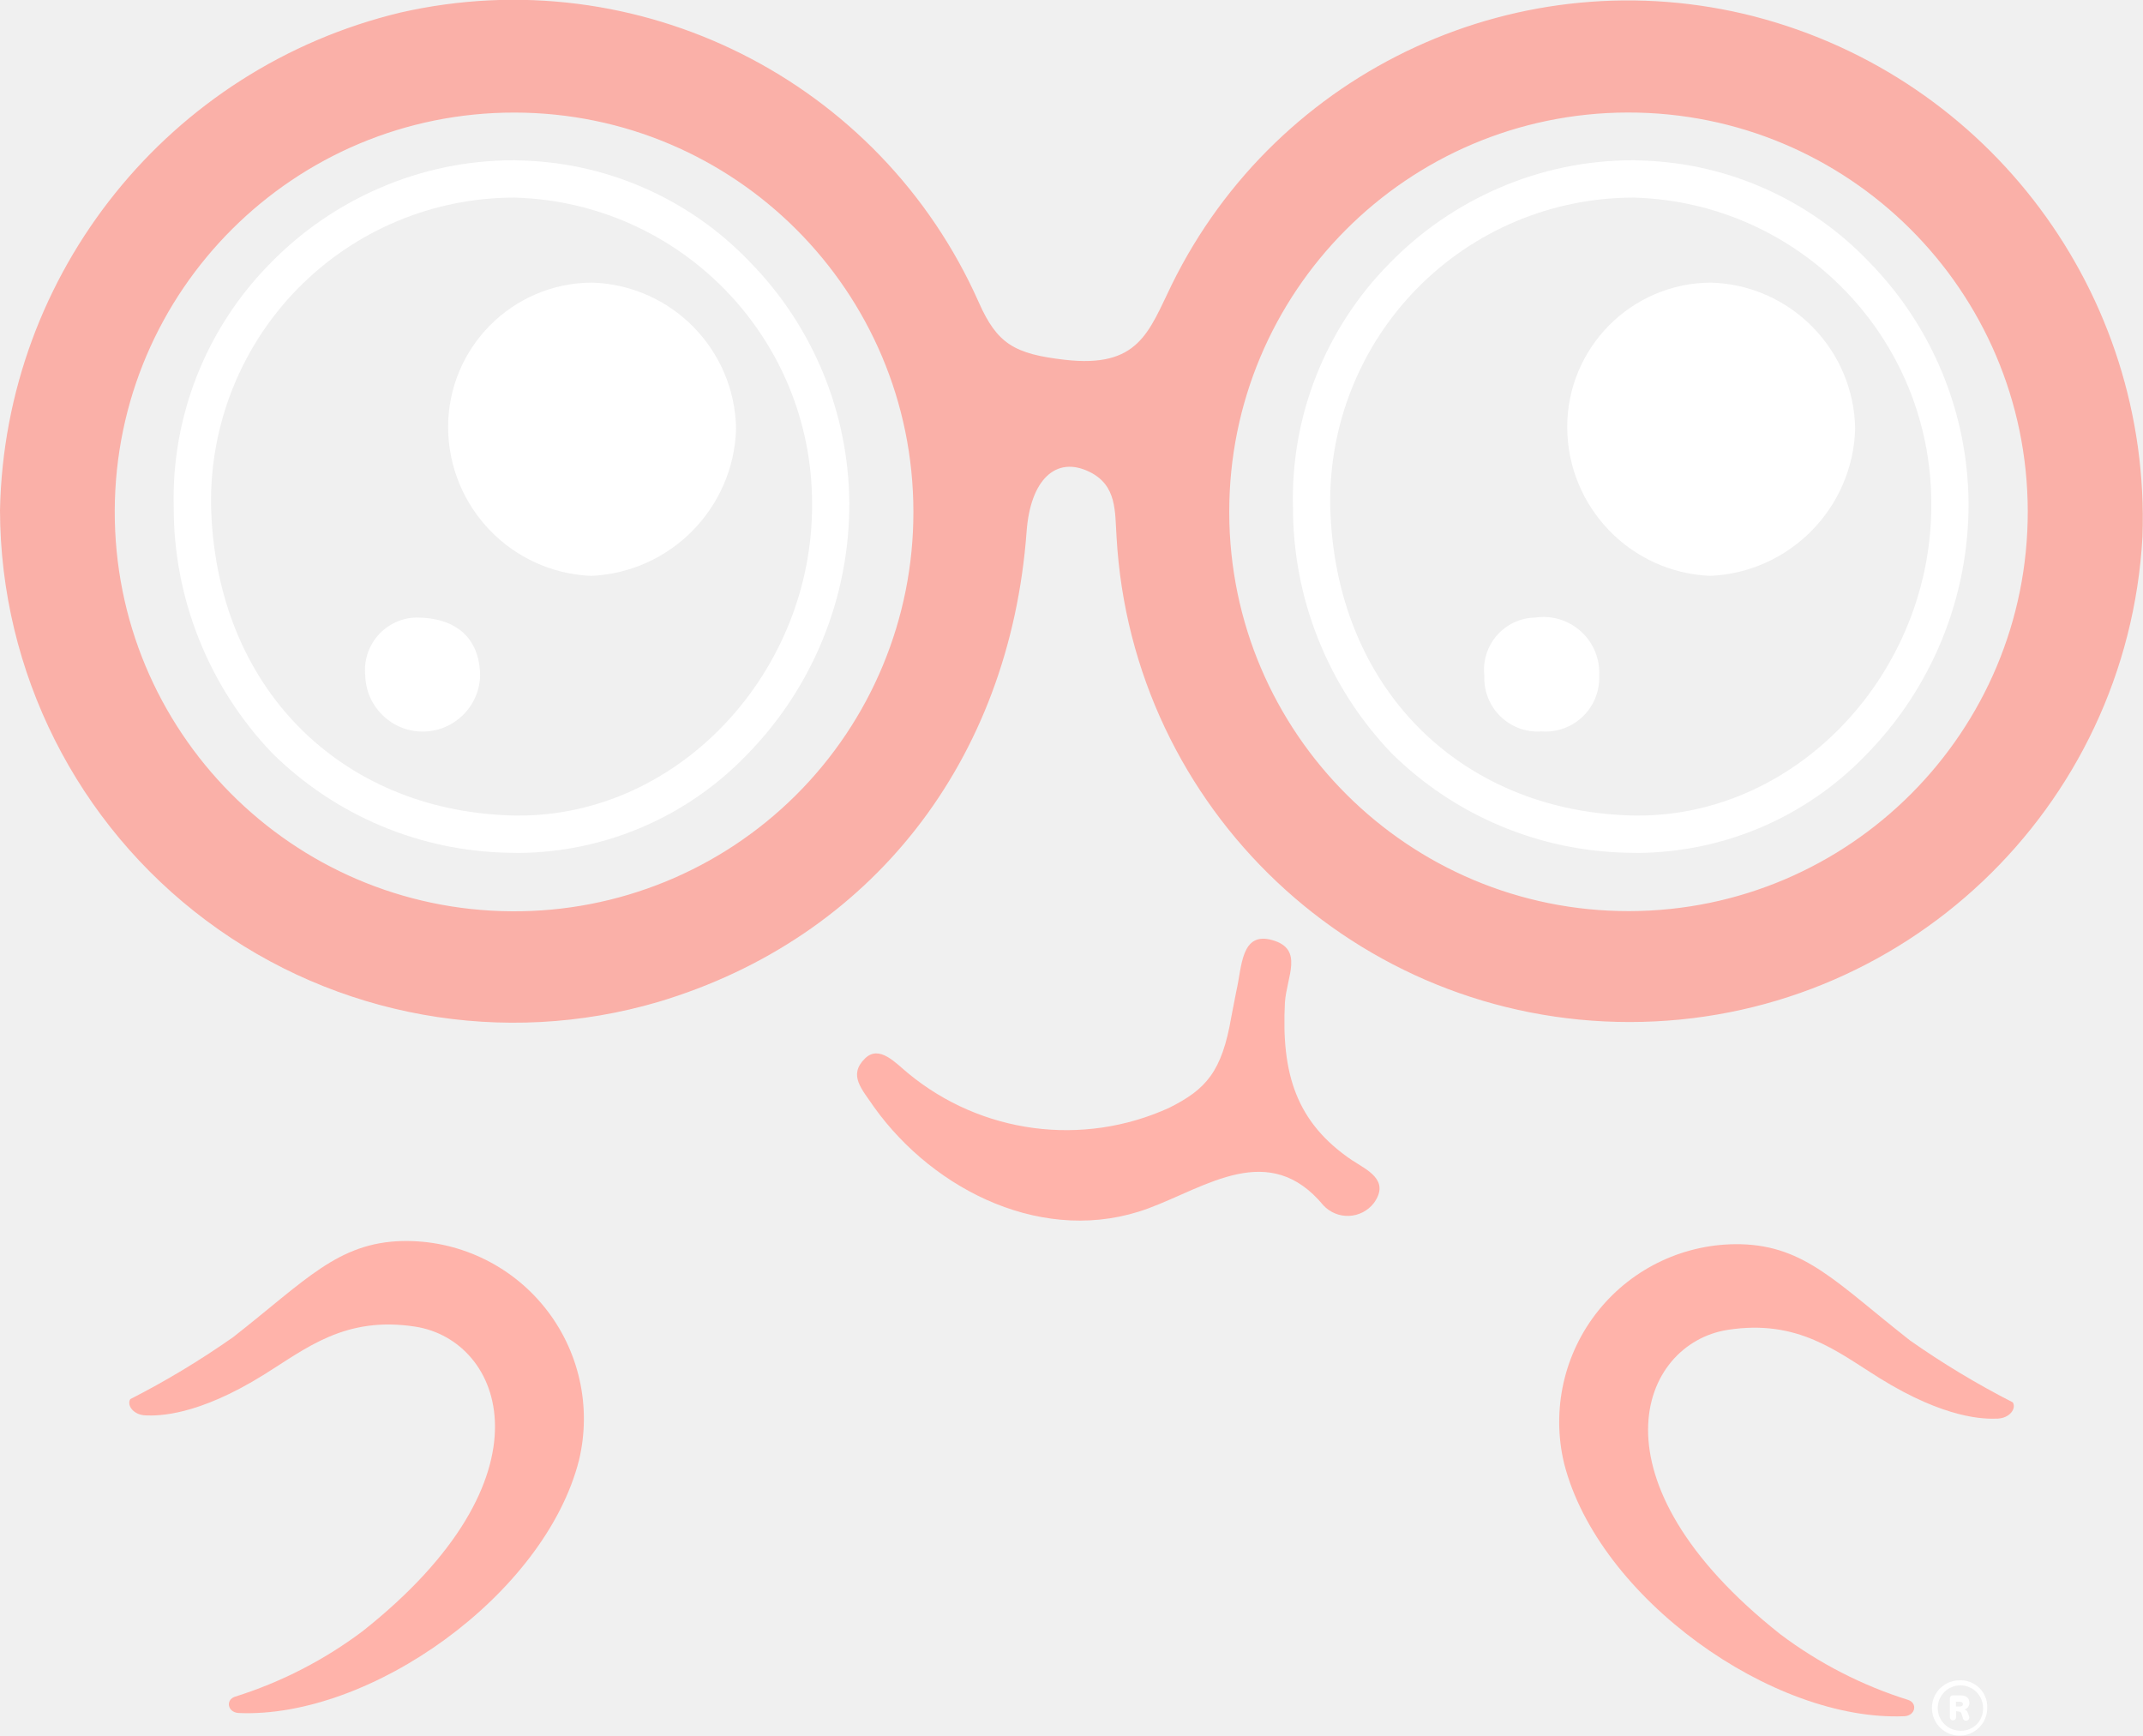
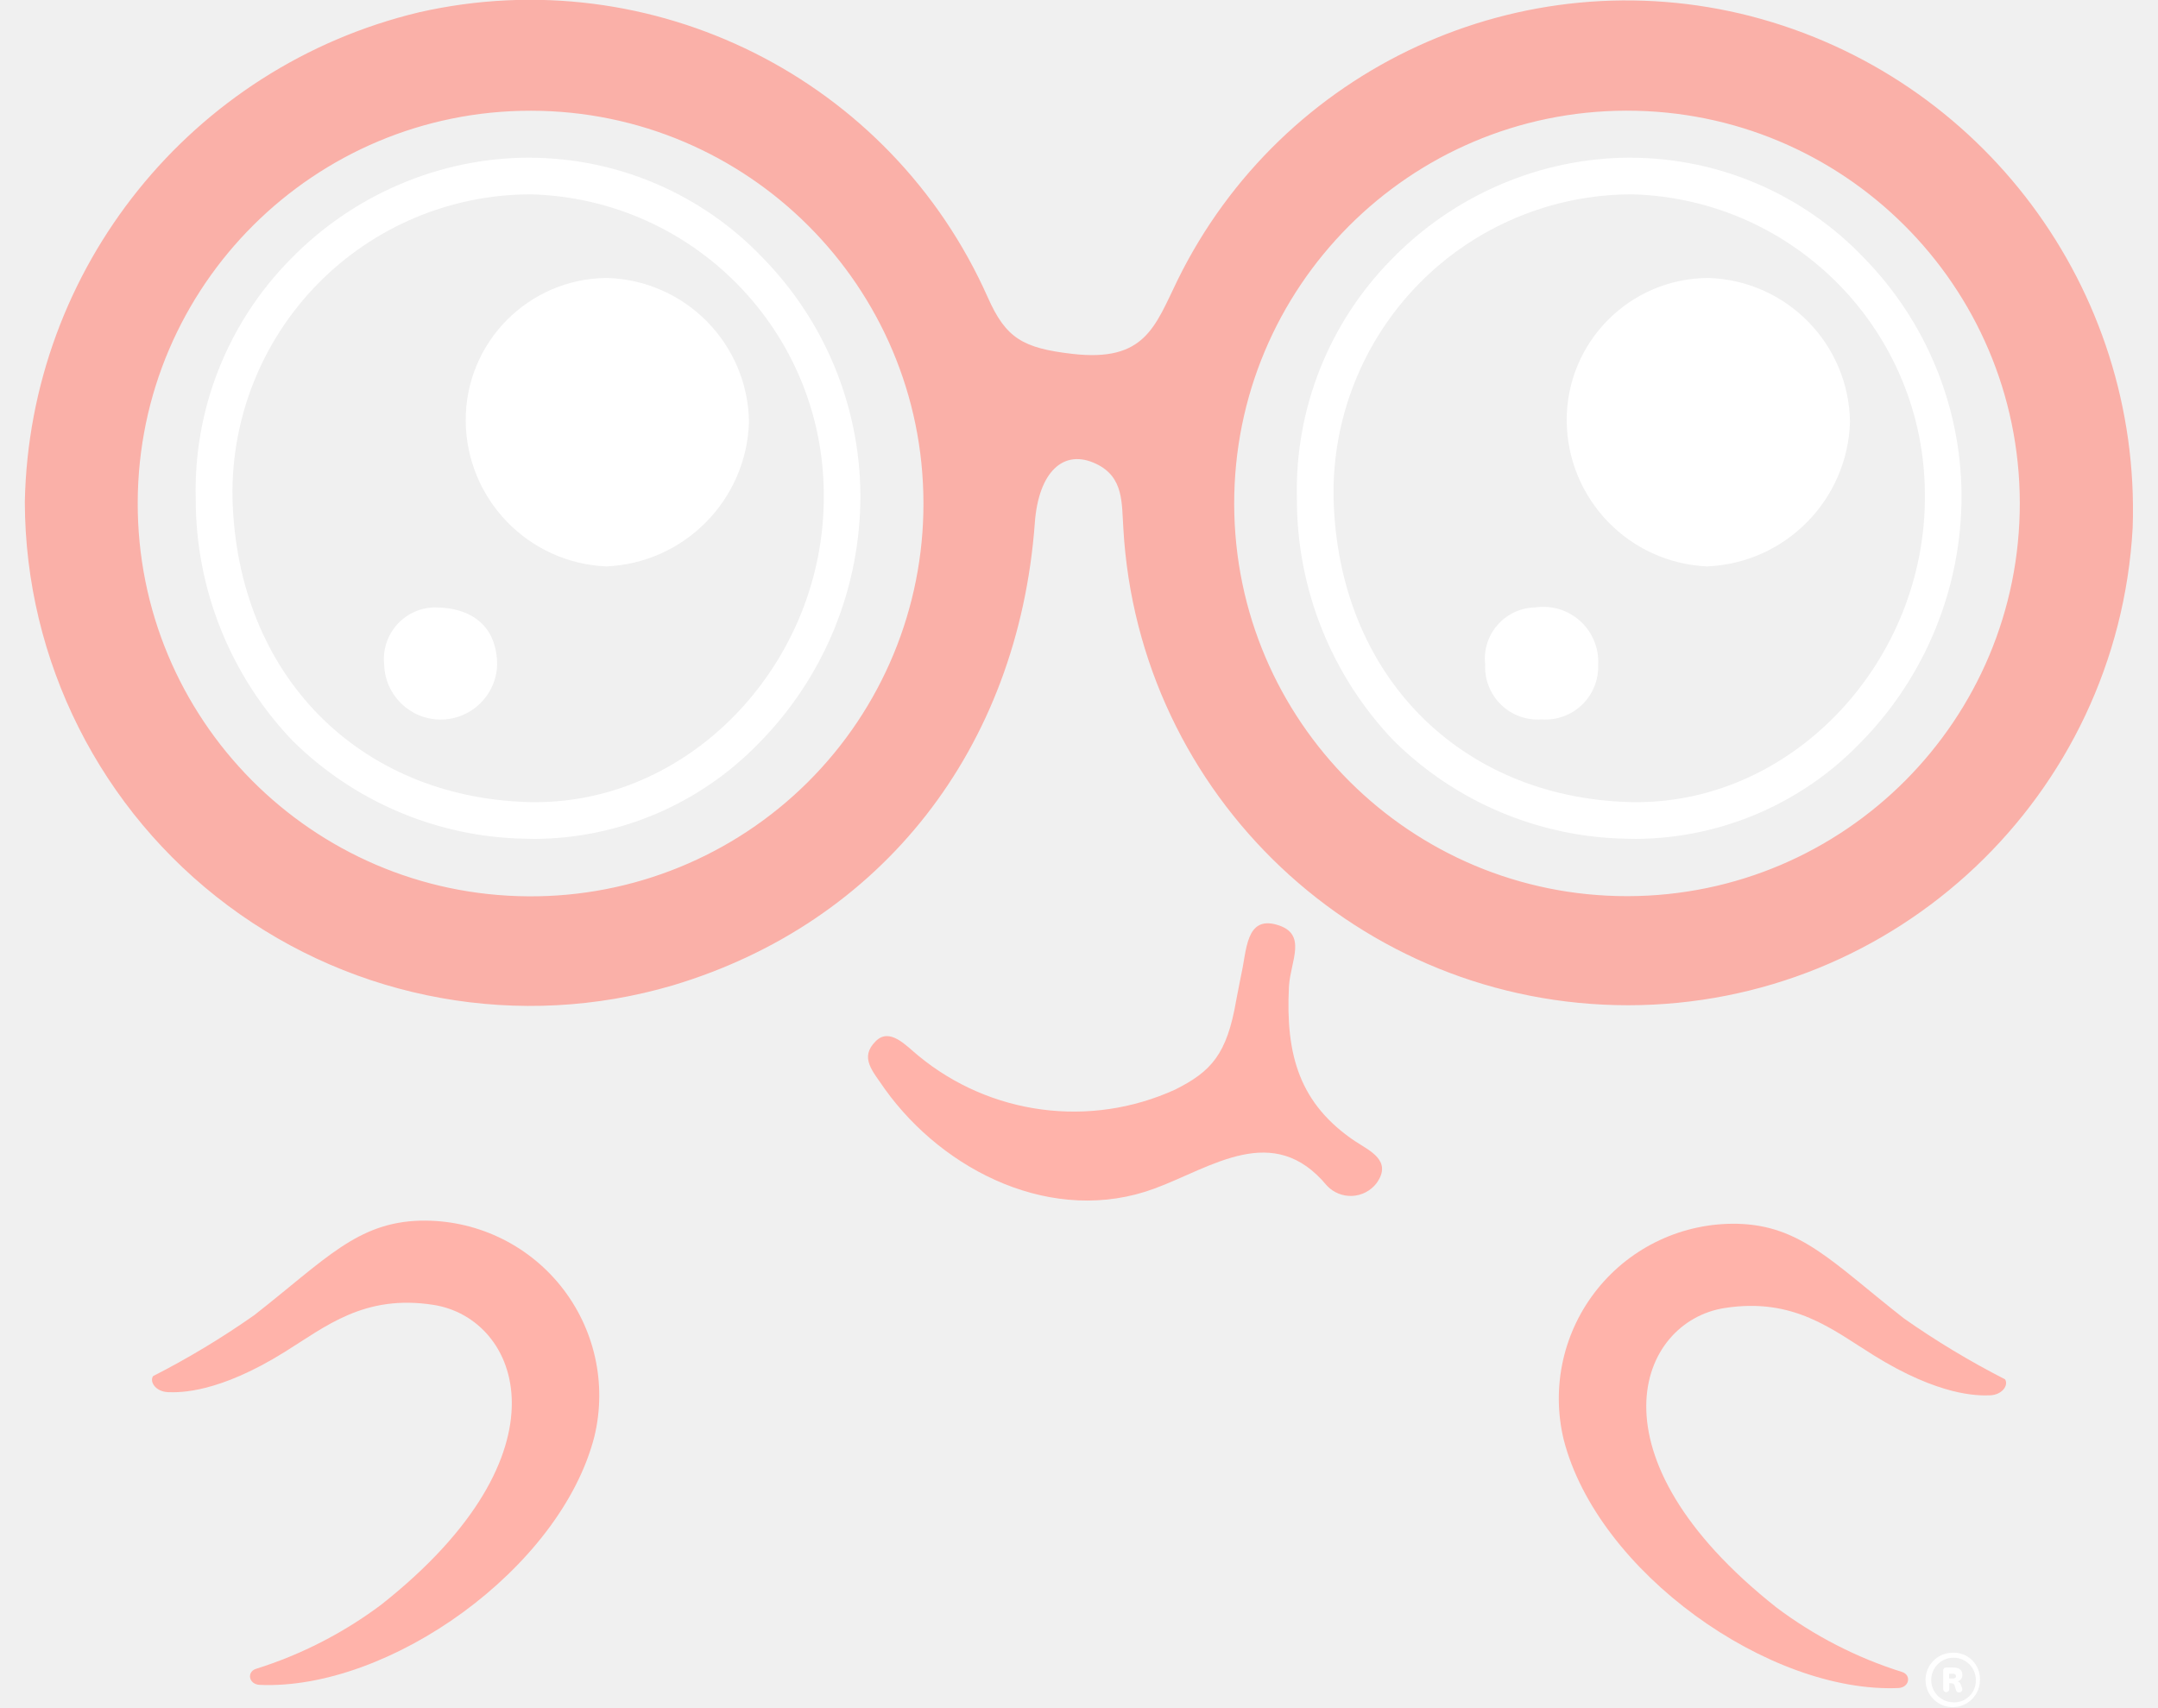
- <svg xmlns="http://www.w3.org/2000/svg" id="CHOMPI_FaceLogo_Peach" width="89.01" height="72.084" viewBox="0 0 89.01 72.084">
+ <svg xmlns="http://www.w3.org/2000/svg" id="CHOMPI_FaceLogo_Peach" width="45.5" height="36" viewBox="0 0 89.01 72.084">
  <defs>
    <style>
      .cls-1 {
        fill: #fff;
      }

      .cls-2 {
        fill: #ffb3aa;
      }

      .cls-3 {
        fill: #fab0a8;
      }
    </style>
  </defs>
  <g id="Chompi_Club_Logo_-_Face_Wht" data-name="Chompi Club Logo - Face Wht">
    <path id="Path_977" data-name="Path 977" class="cls-1" d="M790.193,778.37a1.149,1.149,0,1,0,1.183,1.149A1.107,1.107,0,0,0,790.193,778.37Zm0,2.091a.942.942,0,1,1,1.01-.94A.915.915,0,0,1,790.193,780.461Z" transform="translate(-708.835 -708.584)" />
    <path id="Path_978" data-name="Path 978" class="cls-1" d="M795.5,783.036c0-.2-.133-.307-.374-.307h-.311a.123.123,0,0,0-.125.133v.779a.129.129,0,1,0,.258,0v-.254l.116.013a.124.124,0,0,1,.112.1l.057.182a.123.123,0,0,0,.125.1.135.135,0,0,0,.125-.2l-.049-.129a.19.19,0,0,0-.133-.138.28.28,0,0,0,.2-.281Zm-.41.156h-.148v-.2h.142c.08,0,.148.027.148.1S795.179,783.193,795.09,783.193Z" transform="translate(-713.702 -712.319)" />
    <path id="Path_979" data-name="Path 979" class="cls-2" d="M278.1,650.984c-2.686.069-4.011,1.633-7.028,3.994a35.532,35.532,0,0,1-4.271,2.573c-.153.251.123.655.636.675s2.14.036,4.92-1.694c1.738-1.08,3.363-2.447,6.286-1.991,3.648.569,5.9,6.243-2.19,12.646a17.582,17.582,0,0,1-5.309,2.724c-.385.127-.311.642.152.675,5.472.241,12.719-4.909,14.141-10.492a7.383,7.383,0,0,0-7.337-9.109Z" transform="translate(-261.39 -599.443)" />
    <path id="Path_980" data-name="Path 980" class="cls-2" d="M695.873,655.916c-3.017-2.361-4.342-3.925-7.027-3.994a7.381,7.381,0,0,0-7.337,9.109c1.422,5.584,8.669,10.732,14.141,10.493h0c.463-.033.537-.547.152-.675a17.583,17.583,0,0,1-5.309-2.725c-8.093-6.4-5.837-12.077-2.19-12.645,2.922-.456,4.548.911,6.286,1.991,2.78,1.73,4.406,1.715,4.92,1.695s.789-.422.636-.675a35.746,35.746,0,0,1-4.272-2.573Z" transform="translate(-616.542 -600.248)" />
    <path id="Path_981" data-name="Path 981" class="cls-3" d="M302.188,291.871a21.114,21.114,0,0,0-24.22,11.136c-.96,1.967-1.372,3.472-4.445,3.118-2.1-.242-2.806-.67-3.564-2.374a21.148,21.148,0,0,0-24.02-12.048A21.7,21.7,0,0,0,229.3,312.381a21.334,21.334,0,0,0,27.349,20.411c8.835-2.646,14.591-10,15.291-19.534h0c.158-2.143,1.21-3.156,2.6-2.484,1.163.562,1.064,1.652,1.137,2.714a21.339,21.339,0,0,0,42.612-.024,21.542,21.542,0,0,0-16.108-21.594ZM250.554,329.03a16.586,16.586,0,1,1,16.684-16.6,16.565,16.565,0,0,1-16.684,16.6Zm46.418-.007a16.583,16.583,0,0,1-.063-33.167h0a16.583,16.583,0,1,1,.062,33.167Z" transform="translate(-229.3 -291.183)" />
    <path id="Path_982" data-name="Path 982" class="cls-2" d="M498.393,572.59h0c-2.352-1.579-2.958-3.623-2.808-6.553.067-1.079.8-2.222-.514-2.6s-1.268,1.1-1.5,2.1c-.052.291-.143.7-.212,1.086-.392,2.288-1.053,3.011-2.58,3.776a10.311,10.311,0,0,1-10.848-1.437c-.508-.414-1.192-1.2-1.789-.61-.709.7-.126,1.269.382,2.023,2.5,3.491,7.126,5.78,11.392,4.2,2.411-.892,5.013-2.846,7.267-.125a1.376,1.376,0,0,0,2.093-.09c.7-.961-.3-1.382-.881-1.772Z" transform="translate(-442.216 -524.391)" />
    <path id="Path_983" data-name="Path 983" class="cls-1" d="M293.841,337.65h-.056a13.961,13.961,0,0,0-5.575,1.155,14.2,14.2,0,0,0-4.549,3.136,13.888,13.888,0,0,0-4,10.112,14.755,14.755,0,0,0,4.08,10.209,14.317,14.317,0,0,0,9.844,4.147c.137,0,.276.007.413.007a13.261,13.261,0,0,0,9.437-4.042,14.853,14.853,0,0,0,4.287-10.5,14.437,14.437,0,0,0-4.12-9.991,13.636,13.636,0,0,0-9.765-4.229ZM294,364.865h0c-.12,0-.242,0-.362-.006-7.055-.228-12.24-5.314-12.425-12.846A12.6,12.6,0,0,1,293.787,339.2h.049a12.711,12.711,0,0,1,12.34,12.684C306.232,358.834,300.715,364.865,294,364.865Z" transform="translate(-272.446 -330.994)" />
    <path id="Path_984" data-name="Path 984" class="cls-1" d="M337.323,470.23h0a2.181,2.181,0,0,0-2.12,2.414,2.386,2.386,0,0,0,4.77.01C339.961,471.039,338.927,470.23,337.323,470.23Z" transform="translate(-320.032 -444.583)" />
    <path id="Path_985" data-name="Path 985" class="cls-1" d="M365.212,373.119h0a6,6,0,0,0-5.973,6.025,6.2,6.2,0,0,0,5.932,6.154,6.3,6.3,0,0,0,6.028-6.1,6.172,6.172,0,0,0-5.985-6.079Z" transform="translate(-340.626 -361.382)" />
    <path id="Path_986" data-name="Path 986" class="cls-1" d="M618.351,337.65H618.3a13.961,13.961,0,0,0-5.575,1.155,14.2,14.2,0,0,0-4.549,3.136,13.888,13.888,0,0,0-4,10.112,14.755,14.755,0,0,0,4.08,10.209,14.317,14.317,0,0,0,9.844,4.147c.138,0,.276.007.413.007a13.261,13.261,0,0,0,9.437-4.042,14.846,14.846,0,0,0,4.286-10.5,14.437,14.437,0,0,0-4.12-9.991,13.636,13.636,0,0,0-9.765-4.229Zm.159,27.215c-.12,0-.242,0-.362-.006-7.055-.228-12.24-5.314-12.425-12.846A12.6,12.6,0,0,1,618.3,339.2h.049a12.711,12.711,0,0,1,12.34,12.684C630.742,358.834,625.225,364.865,618.51,364.865Z" transform="translate(-550.472 -330.994)" />
    <path id="Path_987" data-name="Path 987" class="cls-1" d="M689.712,373.119a6,6,0,0,0-5.973,6.025,6.2,6.2,0,0,0,5.932,6.154h0a6.3,6.3,0,0,0,6.028-6.1,6.172,6.172,0,0,0-5.985-6.079Z" transform="translate(-618.644 -361.382)" />
    <path id="Path_988" data-name="Path 988" class="cls-1" d="M661.822,470.216a2.167,2.167,0,0,0-2.12,2.414,2.218,2.218,0,0,0,2.378,2.315h0a2.23,2.23,0,0,0,2.392-2.3A2.318,2.318,0,0,0,661.822,470.216Z" transform="translate(-598.049 -444.568)" />
  </g>
</svg>
